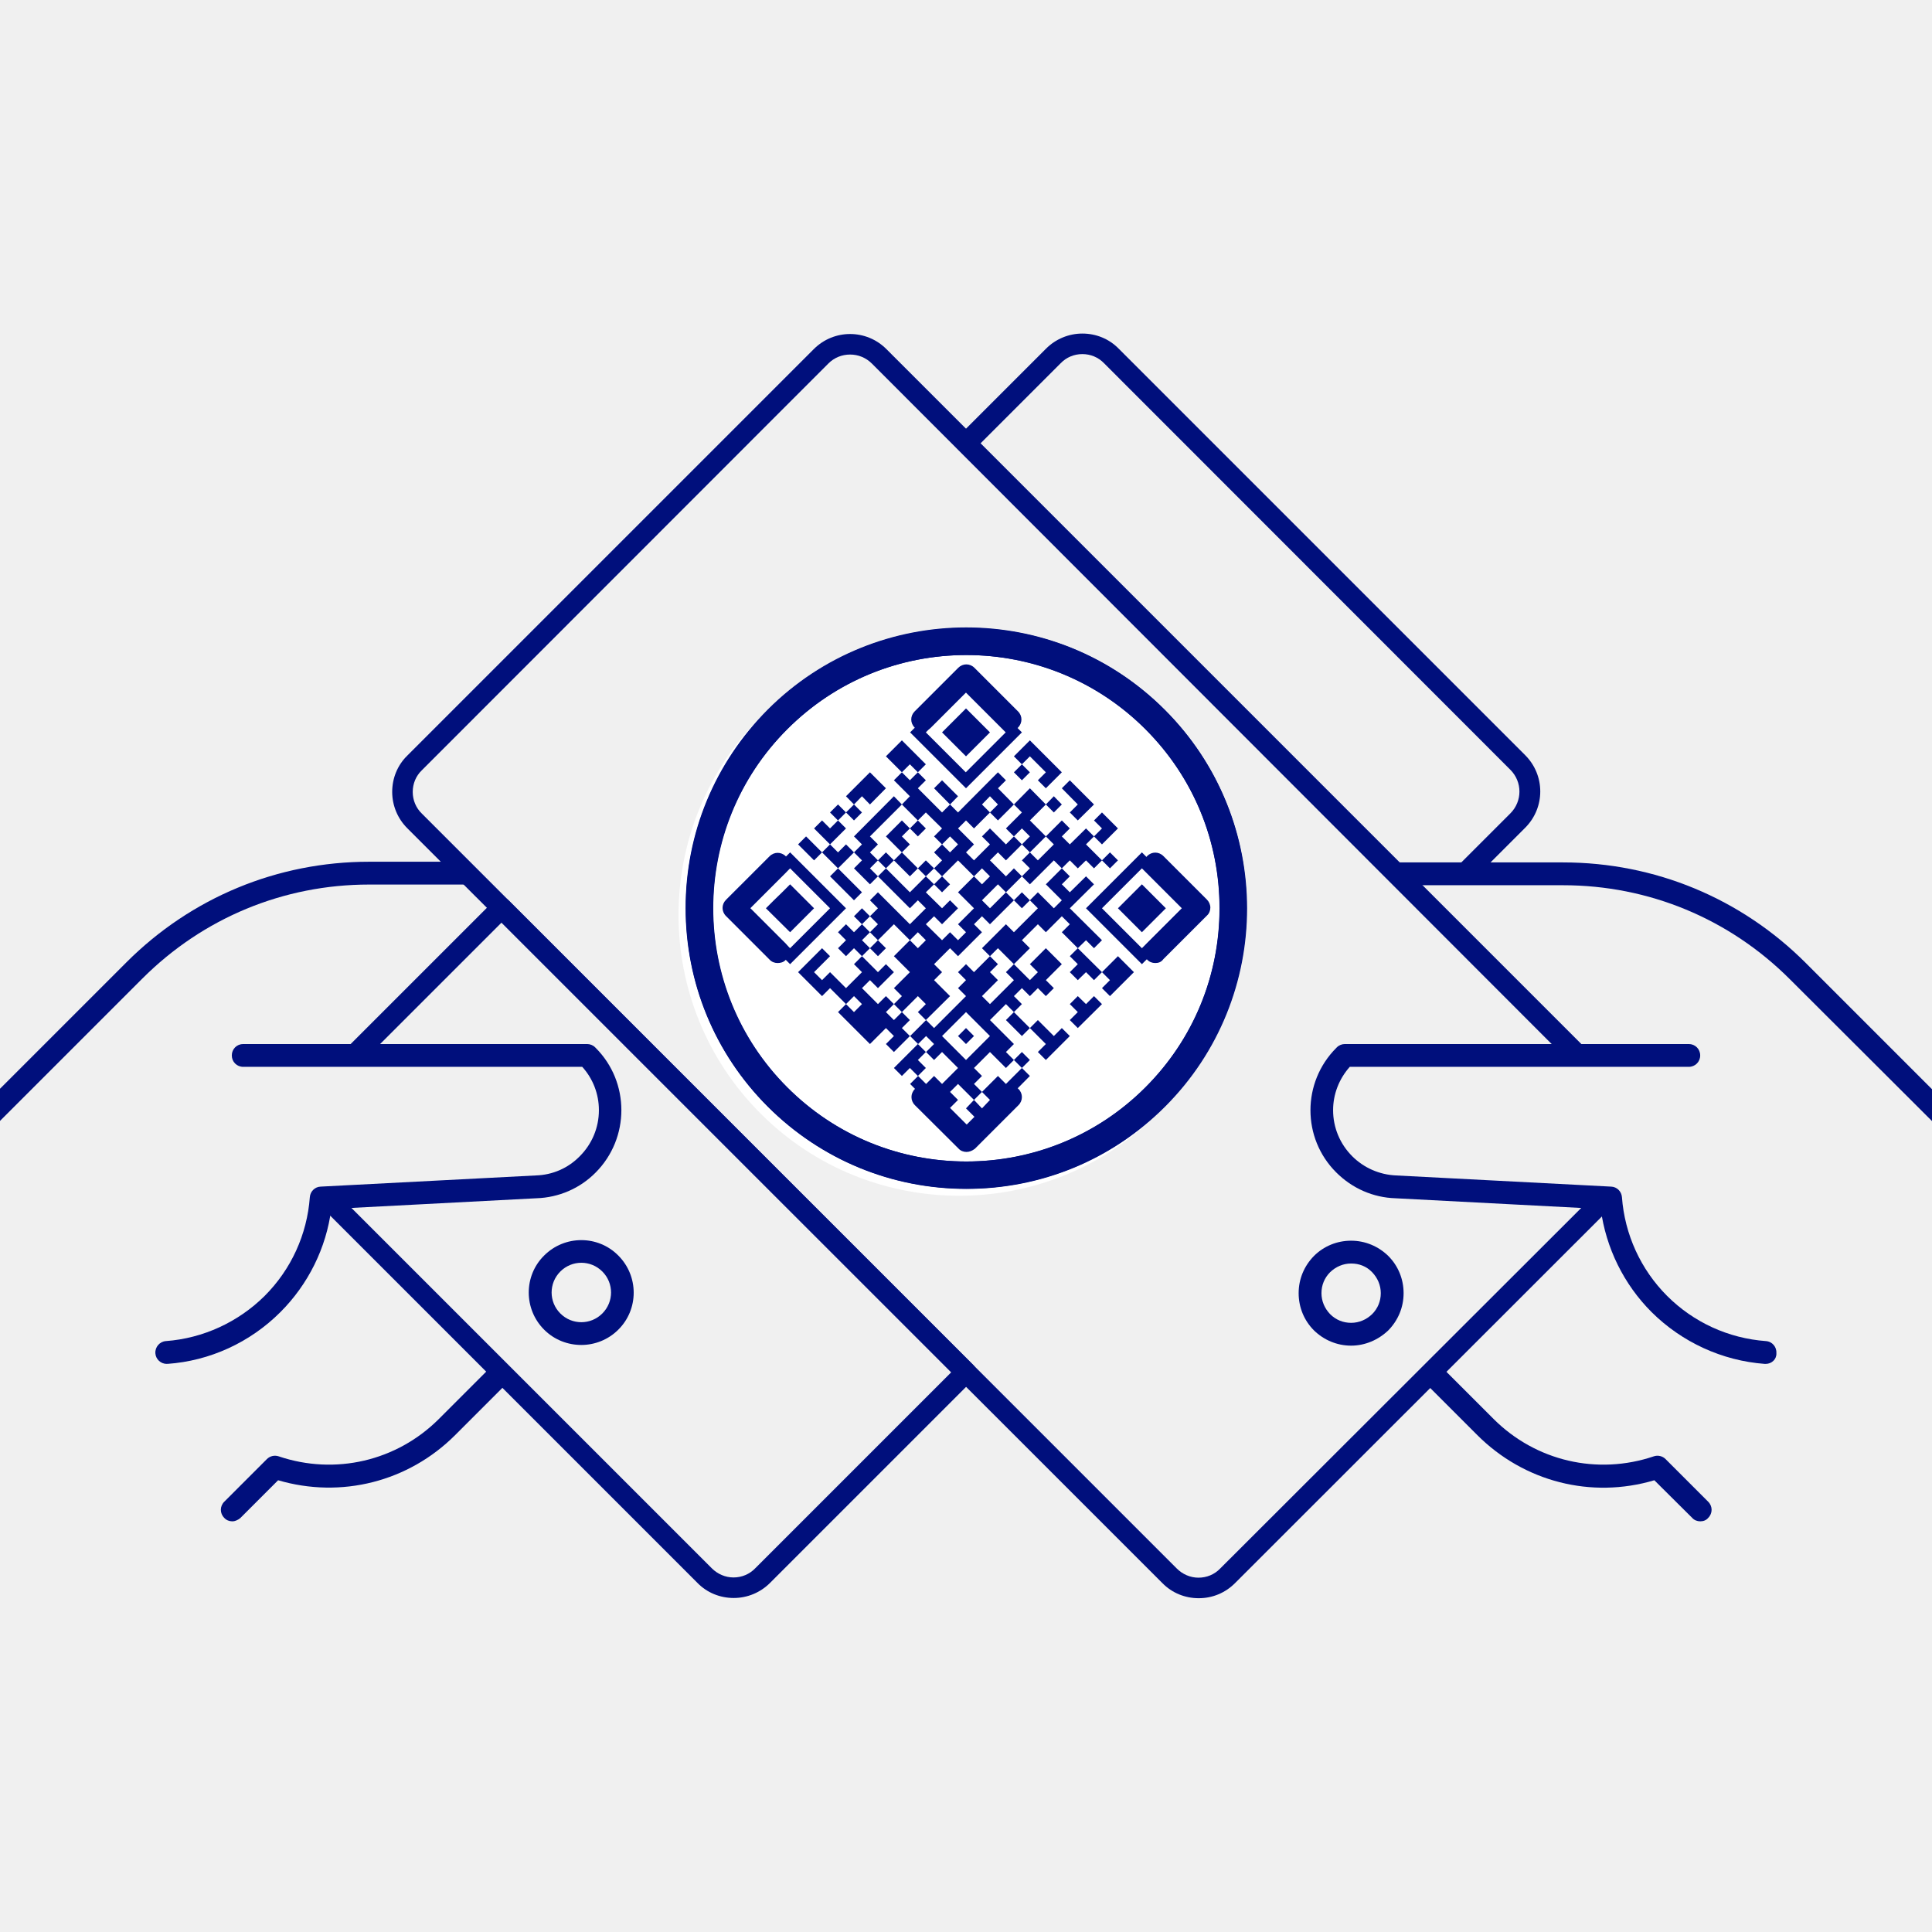
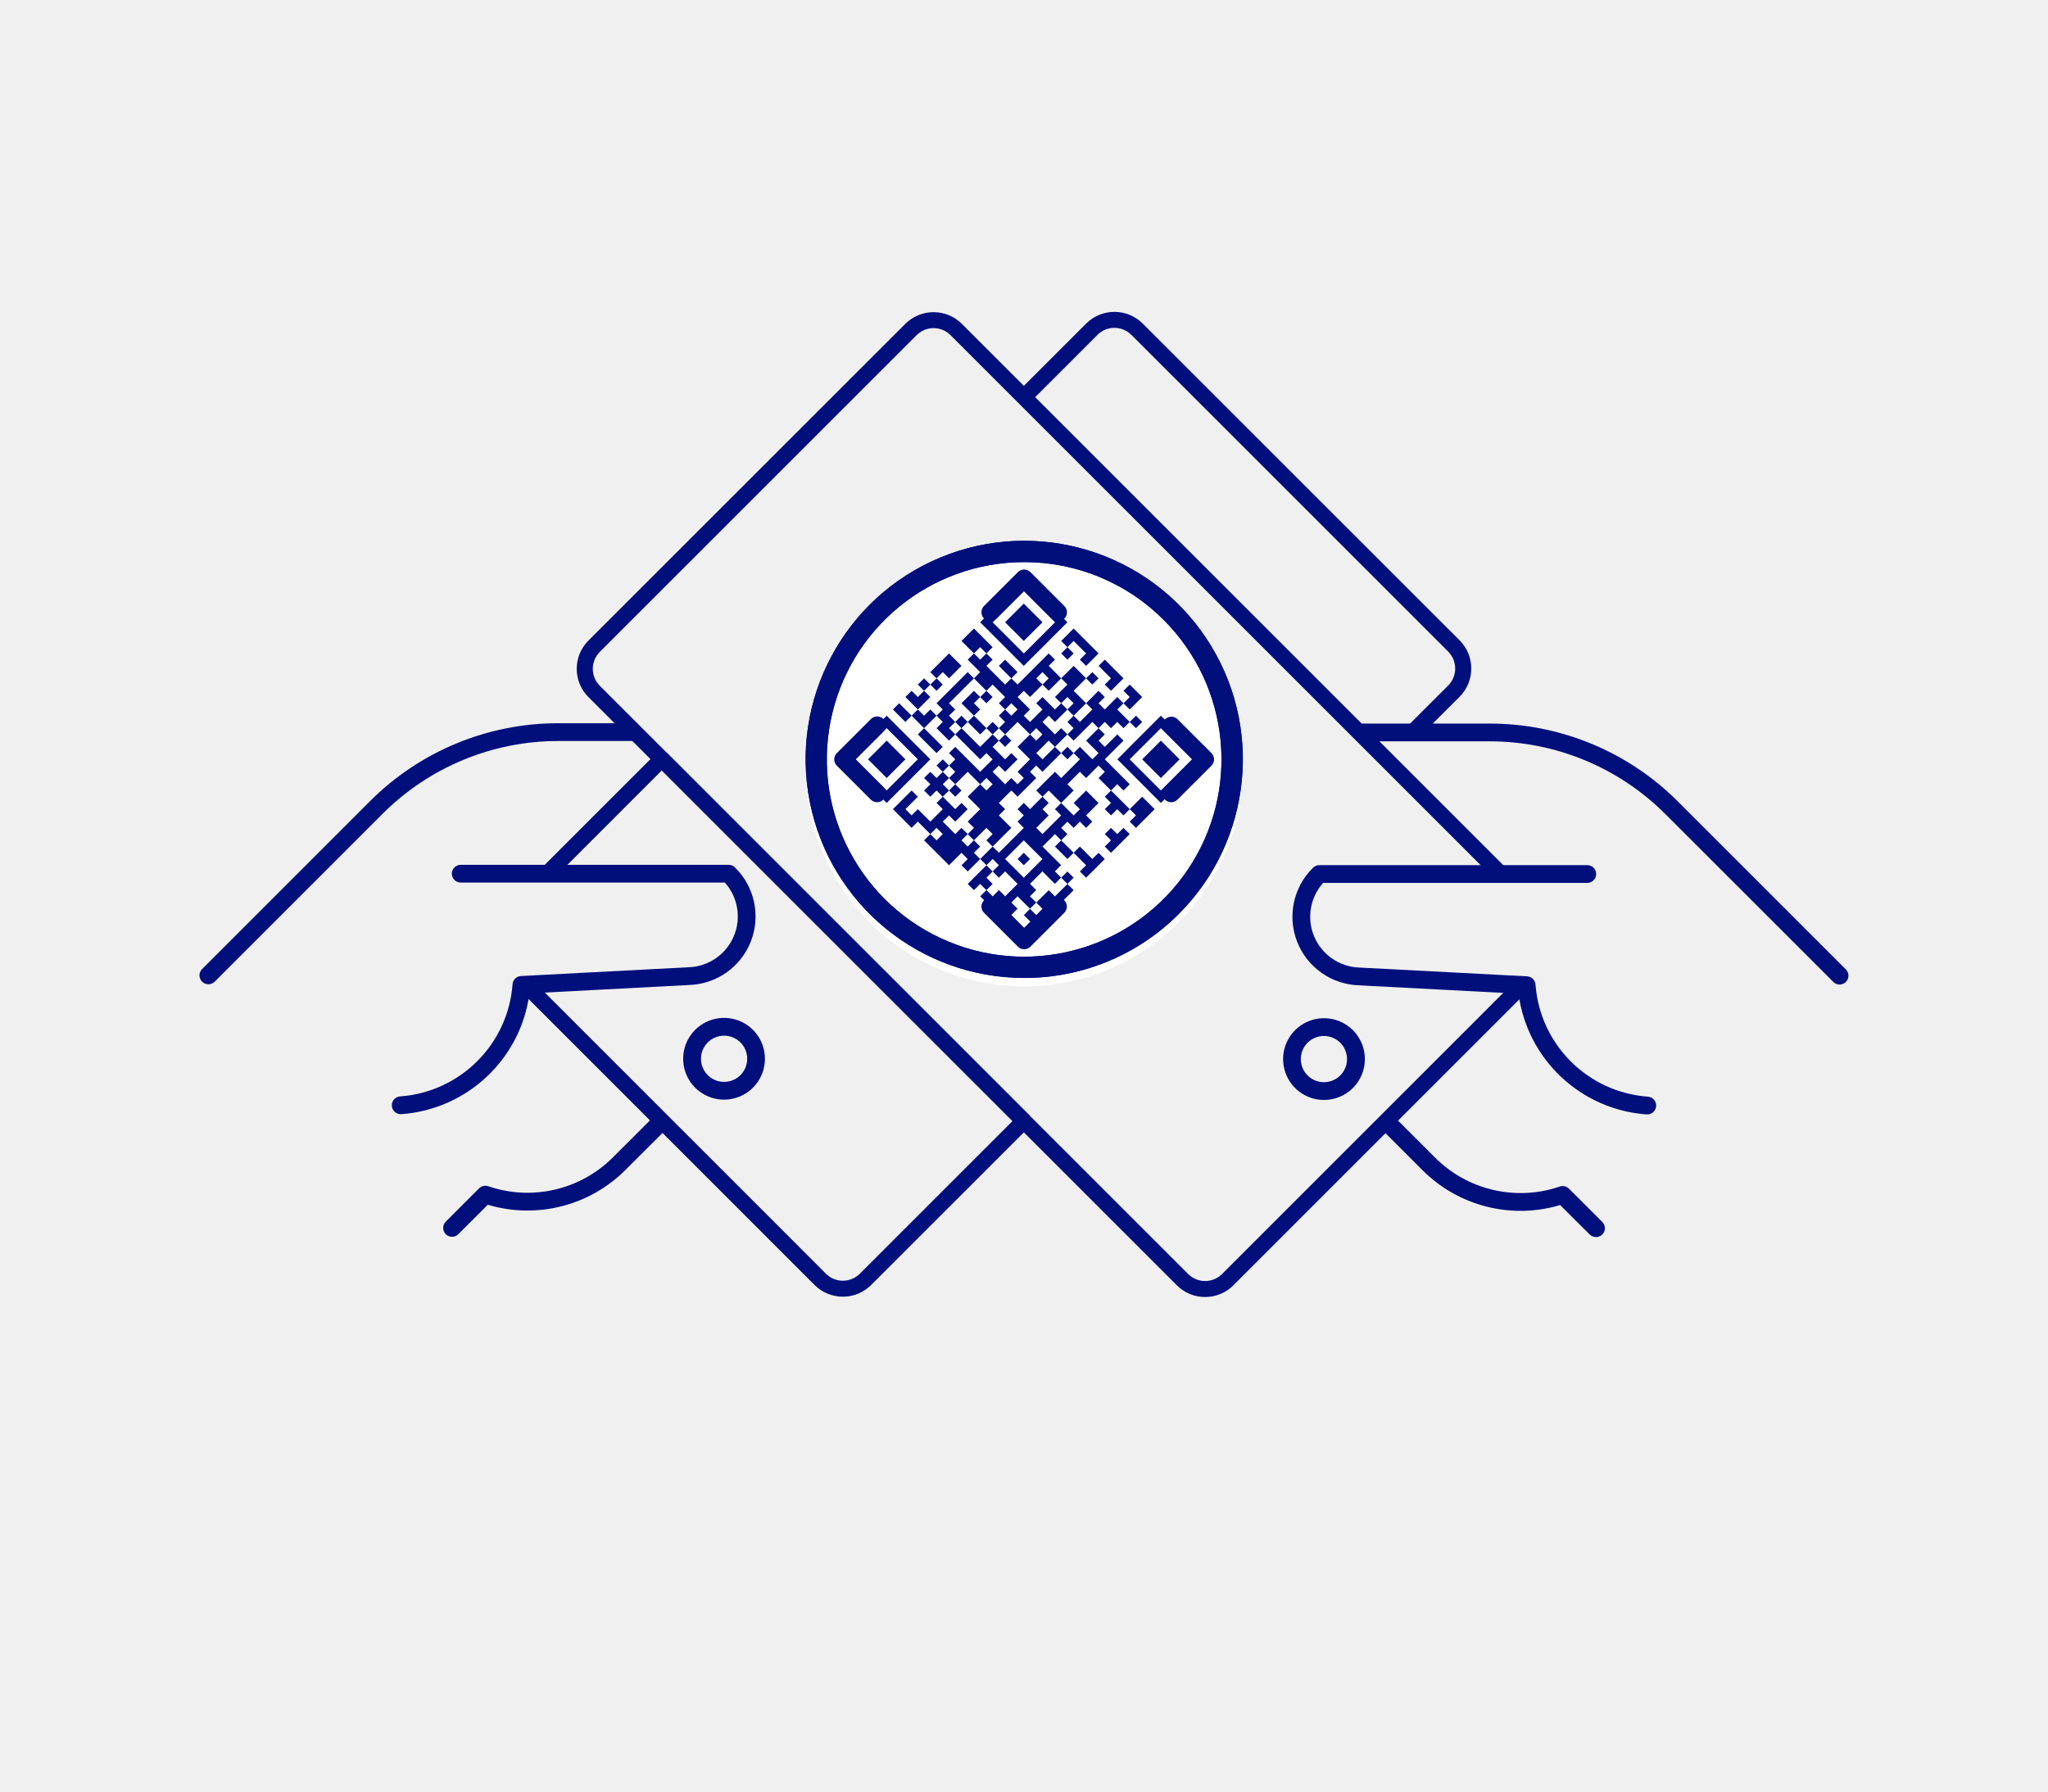
- <svg xmlns="http://www.w3.org/2000/svg" version="1.1" id="Layer_1" x="0px" y="0px" viewBox="0 0 846.8 846.8" style="enable-background:new 0 0 846.8 846.8;" xml:space="preserve">
-   <style type="text/css">
- 	.st0{fill:#FFFFFF;}
- 	.st1{fill:#000F7C;}
- </style>
-   <g>
-     <g>
-       <circle class="st0" cx="420.4" cy="401.3" r="117" />
-       <path class="st0" d="M420.4,524.1c-31.5,0-63-12-87-36c-48-48-48-126,0-173.9s126-48,173.9,0c48,48,48,126,0,173.9    C483.4,512.1,451.9,524.1,420.4,524.1z M420.4,290.2c-28.4,0-56.8,10.8-78.5,32.5c-43.3,43.3-43.3,113.7,0,157    c43.3,43.3,113.7,43.3,157,0s43.3-113.7,0-157C477.2,301.1,448.8,290.2,420.4,290.2z" />
-     </g>
-     <g>
-       <path class="st1" d="M-35.3,524.6c-1.3,0-2.6-0.5-3.5-1.5c-2-2-2-5.1,0-7.1l94.2-94.2c28.4-28.4,66.2-44.1,106.4-44.1h41.4    c2.8,0,5,2.2,5,5s-2.2,5-5,5h-41.4c-37.5,0-72.8,14.6-99.4,41.2l-94.2,94.2C-32.7,524.1-34,524.6-35.3,524.6z" />
-     </g>
-     <g>
-       <path class="st1" d="M101.8,666.8c-1.3,0-2.6-0.5-3.5-1.5c-2-2-2-5.1,0-7.1l18.7-18.7c1.3-1.3,3.3-1.8,5.1-1.2    c24.8,8.4,51.8,2.1,70.3-16.4l20.6-20.6c2-2,5.1-2,7.1,0s2,5.1,0,7.1l-20.6,20.6c-20.5,20.5-50,27.9-77.6,19.8l-16.6,16.6    C104.3,666.2,103.1,666.8,101.8,666.8z" />
-     </g>
-     <g>
-       <path class="st1" d="M254.8,589.5c-5.9,0-11.8-2.2-16.3-6.7c-9-9-9-23.6,0-32.5l0,0c9-9,23.6-9,32.5,0c9,9,9,23.6,0,32.5    C266.6,587.2,260.7,589.5,254.8,589.5z M245.6,557.3c-5.1,5.1-5.1,13.3,0,18.4c5.1,5.1,13.3,5.1,18.4,0s5.1-13.3,0-18.4    C258.9,552.2,250.7,552.2,245.6,557.3L245.6,557.3z" />
-     </g>
-     <g>
-       <path class="st1" d="M73.1,597.8c-2.6,0-4.8-2-5-4.6c-0.2-2.8,1.9-5.2,4.6-5.4c16.3-1.2,31.7-8.3,43.3-19.8    c11.6-11.6,18.6-26.9,19.8-43.3c0.2-2.5,2.2-4.5,4.7-4.6l94.3-4.9c7.4-0.2,14.2-3.2,19.3-8.4c5.4-5.4,8.4-12.6,8.4-20.2    c0-7.1-2.6-13.8-7.3-19c-57,0-131.7,0-148.6,0c-2.8,0-5-2.2-5-5s2.2-5,5-5c17.1,0,93.5,0,150.7,0c1.3,0,2.6,0.5,3.5,1.4l0.3,0.3    c15,15,15,39.5,0,54.6c-6.9,7-16.2,11-26,11.3l-89.9,4.7c-2.2,17.1-10.1,33-22.3,45.2c-13.3,13.3-30.9,21.4-49.6,22.7    C73.3,597.6,73.2,597.8,73.1,597.8z" />
-     </g>
-     <g>
-       <path class="st1" d="M423.5,521c-31.5,0-63-12-87-36c-23.2-23.2-36-54.1-36-87s12.8-63.7,36-87c48-48,126-48,173.9,0    c23.2,23.2,36,54.1,36,87s-12.8,63.7-36,87l0,0C486.5,509.1,455,521,423.5,521z M423.5,287.1c-28.4,0-56.8,10.8-78.5,32.5    c-21,21-32.5,48.8-32.5,78.5s11.5,57.5,32.5,78.5c43.3,43.3,113.7,43.3,157,0l0,0c21-21,32.5-48.8,32.5-78.5S523,340.6,502,319.6    C480.4,298,452,287.1,423.5,287.1z" />
-     </g>
-     <g>
-       <g>
-         <path class="st1" d="M500.5,373.6l-3.5,3.5l-3.5,3.5l-3.5,3.5l-3.5,3.5l-3.5,3.5l-3.5,3.5l-3.5,3.5l24.5,24.5l3.5-3.5l3.5-3.5     l3.5-3.5l3.5-3.5l3.5-3.5l3.5-3.5l3.5-3.5L500.5,373.6z M514.5,401.6l-3.5,3.5l-3.5,3.5l-3.5,3.5l-3.5,3.5L483,398.1l3.5-3.5     l3.5-3.5l3.5-3.5l3.5-3.5l3.5-3.5l17.5,17.5L514.5,401.6z" />
-       </g>
-       <g>
-         <polygon class="st1" points="419.9,314 416.4,317.5 412.9,321 423.4,331.5 426.9,328 430.4,324.5 433.9,321 423.4,310.5    " />
-       </g>
-       <g>
-         <polygon class="st1" points="504,405.1 507.5,401.6 511,398.1 500.5,387.6 497,391.1 493.5,394.6 490,398.1 500.5,408.6    " />
-       </g>
-       <g>
-         <path class="st1" d="M426.9,342l3.5-3.5l3.5-3.5l3.5-3.5l3.5-3.5l3.5-3.5l3.5-3.5l-24.5-24.5l-3.5,3.5l-3.5,3.5l-3.5,3.5     l-3.5,3.5l-3.5,3.5l-3.5,3.5l-3.5,3.5l24.5,24.5L426.9,342z M405.8,321l3.5-3.5l3.5-3.5l3.5-3.5l3.5-3.5l3.5-3.5l17.5,17.5     l-3.5,3.5l-3.5,3.5l-3.5,3.5l-3.5,3.5l-3.5,3.5L405.8,321z" />
-       </g>
-       <g>
-         <path class="st1" d="M342.8,377.1l-3.5,3.5l-3.5,3.5l-3.5,3.5l-3.5,3.5l-3.5,3.5l-3.5,3.5l24.5,24.5l3.5-3.5l3.5-3.5l3.5-3.5     l3.5-3.5l3.5-3.5l3.5-3.5l3.5-3.5l-24.5-24.5L342.8,377.1z M363.8,398.1l-3.5,3.5l-3.5,3.5l-3.5,3.5l-3.5,3.5l-3.5,3.5     l-17.5-17.5l3.5-3.5l3.5-3.5l3.5-3.5l3.5-3.5l3.5-3.5L363.8,398.1z" />
-       </g>
-       <g>
-         <polygon class="st1" points="349.8,405.1 353.3,401.6 356.8,398.1 346.3,387.6 342.8,391.1 339.2,394.6 335.7,398.1 346.3,408.6         " />
-       </g>
-       <g>
-         <g>
-           <polygon class="st1" points="451.4,331.5 458.4,338.5 454.9,342 458.4,345.5 465.4,338.5 451.4,324.5 444.4,331.5 447.9,335           " />
-         </g>
-         <g>
-           <polygon class="st1" points="468.9,356.1 472.4,359.6 479.5,352.6 468.9,342 465.4,345.5 472.4,352.6     " />
-         </g>
-         <g>
-           <polygon class="st1" points="486.5,366.6 490,363.1 483,356.1 479.5,359.6 483,363.1 479.5,366.6 483,370.1     " />
-         </g>
-         <g>
-           <polygon class="st1" points="447.9,342 451.4,338.5 447.9,335 444.4,338.5     " />
-         </g>
-         <g>
-           <polygon class="st1" points="465.4,352.6 461.9,349 458.4,352.6 461.9,356.1     " />
-         </g>
-         <g>
-           <polygon class="st1" points="490,377.1 486.5,373.6 483,377.1 486.5,380.6     " />
-         </g>
-         <g>
-           <polygon class="st1" points="444.4,359.6 440.9,363.1 444.4,366.6 447.9,363.1 451.4,366.6 447.9,370.1 451.4,373.6       458.4,366.6 451.4,359.6 458.4,352.6 451.4,345.5 444.4,352.6 447.9,356.1     " />
-         </g>
-         <g>
-           <polygon class="st1" points="458.4,373.6 454.9,377.1 451.4,373.6 447.9,377.1 451.4,380.6 447.9,384.1 451.4,387.6       461.9,377.1 465.4,380.6 468.9,377.1 472.4,380.6 476,377.1 479.5,380.6 483,377.1 476,370.1 479.5,366.6 476,363.1       468.9,370.1 465.4,366.6 468.9,363.1 465.4,359.6 458.4,366.6 461.9,370.1     " />
-         </g>
-         <g>
-           <polygon class="st1" points="402.3,338.5 405.8,335 395.3,324.5 388.3,331.5 395.3,338.5 398.8,335     " />
-         </g>
-         <g>
-           <polygon class="st1" points="412.9,342 409.4,345.5 416.4,352.6 419.9,349     " />
-         </g>
-         <g>
-           <polygon class="st1" points="479.5,415.6 483,412.1 468.9,398.1 479.5,387.6 476,384.1 468.9,391.1 465.4,387.6 468.9,384.1       465.4,380.6 458.4,387.6 465.4,394.6 461.9,398.1 454.9,391.1 451.4,394.6 454.9,398.1 444.4,408.6 440.9,405.1 430.4,415.6       433.9,419.1 437.4,415.6 444.4,422.6 451.4,415.6 447.9,412.1 454.9,405.1 458.4,408.6 465.4,401.6 468.9,405.1 465.4,408.6       472.4,415.6 476,412.1     " />
-         </g>
-         <g>
-           <polygon class="st1" points="486.5,422.6 483,426.1 486.5,429.6 483,433.1 486.5,436.6 497,426.1 490,419.1     " />
-         </g>
-         <g>
-           <polygon class="st1" points="444.4,394.6 447.9,398.1 451.4,394.6 447.9,391.1     " />
-         </g>
-         <g>
-           <polygon class="st1" points="468.9,419.1 472.4,422.6 468.9,426.1 472.4,429.6 476,426.1 479.5,429.6 483,426.1 472.4,415.6           " />
-         </g>
-         <g>
-           <polygon class="st1" points="402.3,366.6 405.8,363.1 402.3,359.6 398.8,363.1     " />
-         </g>
-         <g>
-           <polygon class="st1" points="476,440.1 472.4,436.6 468.9,440.1 472.4,443.6 468.9,447.1 472.4,450.6 483,440.1 479.5,436.6           " />
-         </g>
-         <g>
-           <polygon class="st1" points="381.3,352.6 388.3,345.5 381.3,338.5 370.8,349 374.3,352.6 377.8,349     " />
-         </g>
-         <g>
-           <polygon class="st1" points="395.3,366.6 398.8,363.1 395.3,359.6 388.3,366.6 395.3,373.6 398.8,370.1     " />
-         </g>
-         <g>
-           <polygon class="st1" points="402.3,380.6 405.8,384.1 409.4,380.6 405.8,377.1     " />
-         </g>
-         <g>
-           <polygon class="st1" points="412.9,391.1 416.4,387.6 412.9,384.1 409.4,387.6     " />
-         </g>
-         <g>
-           <polygon class="st1" points="377.8,356.1 374.3,352.6 370.8,356.1 374.3,359.6     " />
-         </g>
-         <g>
-           <polygon class="st1" points="402.3,380.6 395.3,373.6 391.8,377.1 398.8,384.1     " />
-         </g>
-         <g>
-           <path class="st1" d="M444.4,429.6l-10.5,10.5l-3.5-3.5l7-7l-3.5-3.5l3.5-3.5l-3.5-3.5l-7,7l-3.5-3.5l-3.5,3.5l3.5,3.5l-3.5,3.5      l3.5,3.5l-14,14l-3.5-3.5l-7,7l3.5,3.5l3.5-3.5l3.5,3.5l-3.5,3.5l3.5,3.5l3.5-3.5l7,7l-7,7l-3.5-3.5l-3.5,3.5l-3.5-3.5l-3.5,3.5      l14,14l7-7l-3.5-3.5l3.5-3.5l7,7l3.5-3.5l-3.5-3.5l3.5-3.5l-3.5-3.5l7-7l7,7l3.5-3.5l-3.5-3.5l3.5-3.5l-10.5-10.5l7-7l3.5,3.5      l3.5-3.5l-3.5-3.5l3.5-3.5l3.5,3.5l3.5-3.5l3.5,3.5l3.5-3.5l-3.5-3.5l7-7l-7-7l-7,7l3.5,3.5l-3.5,3.5l-7-7l-3.5,3.5L444.4,429.6      L444.4,429.6z M433.9,454.1l-10.5,10.5l-10.5-10.5l10.5-10.5L433.9,454.1L433.9,454.1z" />
-         </g>
-         <g>
-           <polygon class="st1" points="367.3,352.6 363.8,356.1 367.3,359.6 370.8,356.1     " />
-         </g>
-         <g>
-           <polygon class="st1" points="388.3,373.6 384.8,377.1 388.3,380.6 391.8,377.1     " />
-         </g>
-         <g>
-           <polygon class="st1" points="370.8,363.1 367.3,359.6 363.8,363.1 360.3,359.6 356.8,363.1 363.8,370.1     " />
-         </g>
-         <g>
-           <polygon class="st1" points="384.8,377.1 381.3,373.6 384.8,370.1 381.3,366.6 395.3,352.6 391.8,349 374.3,366.6 377.8,370.1       374.3,373.6 377.8,377.1 374.3,380.6 381.3,387.6 384.8,384.1 381.3,380.6     " />
-         </g>
-         <g>
-           <polygon class="st1" points="367.3,373.6 363.8,370.1 360.3,373.6 367.3,380.6 374.3,373.6 370.8,370.1     " />
-         </g>
-         <g>
-           <polygon class="st1" points="447.9,454.1 451.4,450.6 444.4,443.6 440.9,447.1     " />
-         </g>
-         <g>
-           <polygon class="st1" points="454.9,461.1 458.4,464.6 468.9,454.1 465.4,450.6 461.9,454.1 454.9,447.1 451.4,450.6       458.4,457.6     " />
-         </g>
-         <g>
-           <polygon class="st1" points="349.8,370.1 356.8,377.1 360.3,373.6 353.3,366.6     " />
-         </g>
-         <g>
-           <polygon class="st1" points="374.3,394.6 377.8,391.1 367.3,380.6 363.8,384.1     " />
-         </g>
-         <g>
-           <polygon class="st1" points="451.4,464.6 447.9,461.1 444.4,464.6 447.9,468.1     " />
-         </g>
-         <g>
-           <polygon class="st1" points="377.8,398.1 374.3,401.6 377.8,405.1 381.3,401.6     " />
-         </g>
-         <g>
-           <polygon class="st1" points="381.3,408.6 384.8,412.1 391.8,405.1 398.8,412.1 402.3,408.6 405.8,412.1 402.3,415.6       398.8,412.1 391.8,419.1 398.8,426.1 391.8,433.1 395.3,436.6 391.8,440.1 395.3,443.6 402.3,436.6 405.8,440.1 402.3,443.6       405.8,447.1 416.4,436.6 409.4,429.6 412.9,426.1 409.4,422.6 416.4,415.6 419.9,419.1 430.4,408.6 426.9,405.1 430.4,401.6       433.9,405.1 444.4,394.6 440.9,391.1 433.9,398.1 430.4,394.6 437.4,387.6 440.9,391.1 447.9,384.1 444.4,380.6 440.9,384.1       433.9,377.1 437.4,373.6 440.9,377.1 447.9,370.1 444.4,366.6 440.9,370.1 433.9,363.1 430.4,366.6 433.9,370.1 426.9,377.1       423.4,373.6 426.9,370.1 419.9,363.1 423.4,359.6 426.9,363.1 433.9,356.1 430.4,352.6 433.9,349 437.4,352.6 433.9,356.1       437.4,359.6 444.4,352.6 437.4,345.5 440.9,342 437.4,338.5 419.9,356.1 416.4,352.6 412.9,356.1 402.3,345.5 405.8,342       402.3,338.5 398.8,342 395.3,338.5 391.8,342 398.8,349 395.3,352.6 402.3,359.6 405.8,356.1 412.9,363.1 409.4,366.6       412.9,370.1 416.4,366.6 419.9,370.1 416.4,373.6 412.9,370.1 409.4,373.6 412.9,377.1 409.4,380.6 412.9,384.1 419.9,377.1       426.9,384.1 430.4,380.6 433.9,384.1 430.4,387.6 426.9,384.1 419.9,391.1 426.9,398.1 419.9,405.1 423.4,408.6 419.9,412.1       416.4,408.6 412.9,412.1 405.8,405.1 409.4,401.6 412.9,405.1 419.9,398.1 416.4,394.6 412.9,398.1 405.8,391.1 409.4,387.6       405.8,384.1 398.8,391.1 388.3,380.6 384.8,384.1 398.8,398.1 402.3,394.6 405.8,398.1 398.8,405.1 384.8,391.1 381.3,394.6       384.8,398.1 381.3,401.6 384.8,405.1     " />
-         </g>
-         <g>
-           <polygon class="st1" points="384.8,419.1 388.3,415.6 384.8,412.1 381.3,415.6     " />
-         </g>
-         <g>
-           <polygon class="st1" points="426.9,454.1 423.4,450.6 419.9,454.1 423.4,457.6     " />
-         </g>
-         <g>
-           <polygon class="st1" points="440.9,475.1 437.4,471.6 430.4,478.6 433.9,482.1 430.4,485.8 426.9,482.1 423.4,485.8       430.4,492.8 451.4,471.6 447.9,468.1     " />
-         </g>
-         <g>
-           <polygon class="st1" points="377.8,412.1 381.3,408.6 377.8,405.1 374.3,408.6 370.8,405.1 367.3,408.6 370.8,412.1       367.3,415.6 370.8,419.1 374.3,415.6 377.8,419.1 381.3,415.6     " />
-         </g>
-         <g>
-           <polygon class="st1" points="398.8,447.1 395.3,443.6 391.8,447.1 388.3,443.6 391.8,440.1 388.3,436.6 384.8,440.1       377.8,433.1 381.3,429.6 384.8,433.1 391.8,426.1 388.3,422.6 384.8,426.1 377.8,419.1 374.3,422.6 377.8,426.1 370.8,433.1       363.8,426.1 360.3,429.6 356.8,426.1 363.8,419.1 360.3,415.6 349.8,426.1 360.3,436.6 363.8,433.1 370.8,440.1 374.3,436.6       377.8,440.1 374.3,443.6 370.8,440.1 367.3,443.6 381.3,457.6 388.3,450.6 391.8,454.1 388.3,457.6 391.8,461.1 398.8,454.1       395.3,450.6     " />
-         </g>
-         <g>
-           <polygon class="st1" points="402.3,464.6 405.8,461.1 402.3,457.6 391.8,468.1 395.3,471.6 398.8,468.1 402.3,471.6       405.8,468.1     " />
-         </g>
-         <g>
-           <polygon class="st1" points="419.9,496.3 423.4,499.8 426.9,496.3 423.4,492.8     " />
-         </g>
-       </g>
-     </g>
-     <g>
-       <path class="st1" d="M882.3,524.8c-1.3,0-2.6-0.5-3.5-1.5l-94.3-94.1c-26.5-26.5-61.8-41.2-99.4-41.2h-72c-2.8,0-5-2.2-5-5    s2.2-5,5-5h72c40.2,0,78,15.7,106.4,44.1l94.2,94.2c2,2,2,5.1,0,7.1C884.8,524.2,883.6,524.8,882.3,524.8z" />
-     </g>
-     <g>
-       <path class="st1" d="M745.2,666.8c-1.3,0-2.6-0.5-3.5-1.5l-16.6-16.5c-27.6,8.2-57.1,0.7-77.6-19.8l-21.6-21.6c-2-2-2-5.1,0-7.1    s5.1-2,7.1,0l21.6,21.6c18.5,18.5,45.5,24.8,70.3,16.4c1.8-0.6,3.8-0.1,5.1,1.2l18.7,18.7c2,2,2,5.1,0,7.1    C747.8,666.4,746.5,666.8,745.2,666.8z" />
-     </g>
-     <g>
-       <path class="st1" d="M592.2,589.8c-6.1,0-11.9-2.4-16.3-6.7c-4.3-4.3-6.7-10.1-6.7-16.3s2.4-11.9,6.7-16.3    c4.3-4.3,10.1-6.7,16.3-6.7c6.1,0,11.9,2.4,16.3,6.7c4.3,4.3,6.7,10.1,6.7,16.3s-2.4,11.9-6.7,16.3    C604.1,587.3,598.3,589.8,592.2,589.8z M592.2,553.8c-3.5,0-6.7,1.4-9.2,3.8c-2.5,2.5-3.8,5.7-3.8,9.2s1.4,6.7,3.8,9.2    c2.5,2.5,5.7,3.8,9.2,3.8s6.7-1.4,9.2-3.8c2.5-2.5,3.8-5.7,3.8-9.2s-1.4-6.7-3.8-9.2l0,0C598.9,555,595.7,553.8,592.2,553.8z" />
-     </g>
-     <g>
-       <path class="st1" d="M525.4,700.5c-6,0-11.7-2.3-15.9-6.6l-331-330.9c-4.2-4.2-6.6-9.9-6.6-15.9s2.3-11.7,6.6-15.9l178.2-178.2    c8.8-8.8,23-8.8,31.8,0l306.4,306.4c1.3,1.3,1.7,3.2,1,4.9s-2.3,2.8-4.2,2.8H591.5c-4.9,5.4-7.5,12.3-7.5,19.5    c0,7.8,3,15.1,8.5,20.6c5.2,5.2,12.2,8.3,19.6,8.5h0.1l91.9,4.8c1.8,0.1,3.3,1.2,4,2.9s0.2,3.5-1,4.8L541.3,693.9    C537,698.2,531.4,700.5,525.4,700.5z M372.6,155.4c-3.5,0-6.9,1.3-9.5,3.9L184.9,337.6c-2.6,2.5-4,5.9-4,9.5s1.4,7,4,9.5    l330.9,330.9c2.5,2.5,5.9,4,9.5,4s7-1.4,9.5-4L693.5,529l-81.8-4.3c-9.7-0.3-18.8-4.3-25.6-11.1c-7.2-7.2-11.2-16.8-11.2-26.9    s4-19.7,11.2-26.9l0.3-0.3c0.8-0.8,2-1.3,3.1-1.3l0,0h91.2L382.2,159.4C379.5,156.7,376.1,155.4,372.6,155.4z" />
-     </g>
-     <g>
-       <path class="st1" d="M773.9,597.8c-0.1,0-0.2,0-0.4,0c-18.7-1.4-36.3-9.5-49.6-22.7c-12.2-12.2-20-28.1-22.3-45.2l-90-4.7    c-9.7-0.3-18.9-4.3-25.9-11.3c-15.1-15-15.1-39.5,0-54.6l0.3-0.3c0.9-0.9,2.2-1.4,3.5-1.4l0,0c33.8,0,76.7,0,109.3,0h41.4    c2.8,0,5,2.2,5,5s-2.2,5-5,5h-41.4c-31.9,0-73.7,0-107.2,0c-4.7,5.3-7.3,12-7.3,19c0,7.6,3,14.8,8.4,20.2c5.1,5.1,12,8.1,19.2,8.4    l94.3,4.9c2.5,0.1,4.5,2.1,4.7,4.6c1.2,16.3,8.2,31.7,19.8,43.3s26.9,18.6,43.3,19.8c2.8,0.2,4.8,2.6,4.6,5.4    C778.7,595.8,776.5,597.8,773.9,597.8z" />
-     </g>
-     <g>
-       <path class="st1" d="M423.6,521.1c-32.9,0-63.7-12.8-87-36c-48-48-48-126,0-173.9c23.2-23.2,54.1-36,87-36s63.7,12.8,87,36    c48,48,48,126,0,173.9C487.3,508.4,456.4,521.1,423.6,521.1z M423.6,287.1c-29.6,0-57.5,11.5-78.5,32.5    c-43.3,43.3-43.3,113.7,0,157c21,21,48.8,32.5,78.5,32.5c29.6,0,57.5-11.5,78.5-32.5c43.3-43.3,43.3-113.7,0-157    C481.1,298.6,453.2,287.1,423.6,287.1z" />
-     </g>
-     <g>
-       <path class="st1" d="M340.8,422.1c-1.3,0-2.6-0.5-3.5-1.5l-19.1-19.1c-2-2-2-5.1,0-7.1l19.1-19.1c2-2,5.1-2,7.1,0s2,5.1,0,7.1    l-15.6,15.6l15.6,15.6c2,2,2,5.1,0,7.1C343.4,421.8,342.1,422.1,340.8,422.1z" />
-     </g>
-     <g>
-       <path class="st1" d="M442.7,320.4c-1.3,0-2.6-0.5-3.5-1.5l-15.6-15.6L408,318.9c-2,2-5.1,2-7.1,0s-2-5.1,0-7.1l19.1-19.1    c2-2,5.1-2,7.1,0l19.1,19.1c2,2,2,5.1,0,7.1C445.2,319.9,443.9,320.4,442.7,320.4z" />
-     </g>
-     <g>
-       <path class="st1" d="M506.3,422.1c-1.3,0-2.6-0.5-3.5-1.5c-2-2-2-5.1,0-7.1l15.6-15.6l-15.6-15.6c-2-2-2-5.1,0-7.1s5.1-2,7.1,0    l19.1,19.1c0.9,0.9,1.5,2.2,1.5,3.5s-0.5,2.6-1.5,3.5l-19.1,19.1C508.9,421.8,507.6,422.1,506.3,422.1z" />
-     </g>
-     <g>
-       <path class="st1" d="M423.6,504.9c-1.3,0-2.6-0.5-3.5-1.5L401,484.4c-2-2-2-5.1,0-7.1s5.1-2,7.1,0l15.6,15.6l15.6-15.6    c2-2,5.1-2,7.1,0s2,5.1,0,7.1l-19.1,19.1C426.1,504.4,424.9,504.9,423.6,504.9z" />
-     </g>
-     <g>
-       <g>
-         <path class="st1" d="M645.2,386.1l-6.4-6.4l23.2-23.2c5.3-5.3,5.3-13.8,0-19.1L483.9,159.2c-2.5-2.6-5.9-4-9.5-4s-7,1.4-9.5,4     l-38,38l-6.4-6.4l38-38c4.2-4.2,9.9-6.6,15.9-6.6s11.7,2.3,15.9,6.6l178.2,178.2c8.8,8.8,8.8,23,0,31.8L645.2,386.1z" />
-       </g>
-       <g>
-         <path class="st1" d="M321.6,700.4c-6,0-11.7-2.3-15.9-6.6L139.9,528c-1.3-1.3-1.7-3.1-1-4.8c0.6-1.7,2.2-2.8,4-2.9l91.9-4.8     c7.5-0.2,14.4-3.3,19.7-8.5c11-11,11.3-28.7,1-40.1H155.3c-1.8,0-3.5-1.1-4.2-2.8s-0.3-3.6,1-4.9l64.5-64.5     c1.8-1.8,4.6-1.8,6.4,0l203.6,203.6c0.8,0.8,1.3,2,1.3,3.2s-0.5,2.3-1.3,3.2l-89.1,89.1C333.3,698,327.6,700.4,321.6,700.4z      M153.4,528.8L312,687.4c2.5,2.5,5.9,4,9.5,4c3.6,0,7-1.4,9.5-4l85.9-85.9L219.8,404.4l-53.6,53.6h91.2c1.2,0,2.3,0.5,3.1,1.3     l0.3,0.3c7.2,7.2,11.2,16.8,11.2,26.9c0,10.2-4,19.7-11.2,26.9c-6.9,6.9-16,10.8-25.7,11.1L153.4,528.8z" />
-       </g>
-     </g>
-   </g>
+ <svg xmlns="http://www.w3.org/2000/svg" id="OUTLINES" viewBox="0 0 1152 1008">
+   <defs>
+     <style>.cls-1{fill:#fff;}.cls-2{fill:#000f7c;}</style>
+   </defs>
+   <circle class="cls-1" cx="575.99" cy="432" r="117" />
+   <path class="cls-1" d="M576,554.94a122.89,122.89,0,1,1,87-36A122.6,122.6,0,0,1,576,554.94Zm0-233.89a110.91,110.91,0,1,0,78.49,32.46h0A110.65,110.65,0,0,0,576,321.05Z" />
+   <path class="cls-2" d="M117.21,553.77a5,5,0,0,1-3.53-8.54L207.89,451a149.54,149.54,0,0,1,106.44-44.09h41.39a5,5,0,0,1,0,10H314.33A139.61,139.61,0,0,0,215,458.09l-94.21,94.22A5,5,0,0,1,117.21,553.77Z" />
+   <path class="cls-2" d="M254.28,695.87a5,5,0,0,1-3.53-8.53l18.74-18.74a5,5,0,0,1,5.14-1.2A68,68,0,0,0,344.94,651l20.65-20.64a5,5,0,0,1,7.07,7.07L352,658.06a77.92,77.92,0,0,1-77.61,19.76l-16.59,16.59A5,5,0,0,1,254.28,695.87Z" />
+   <path class="cls-2" d="M407.31,618.69A23,23,0,0,1,391,579.44h0a23,23,0,1,1,16.27,39.25Zm-9.2-32.18a13,13,0,1,0,18.39,0,13,13,0,0,0-18.39,0Z" />
+   <path class="cls-2" d="M225.58,626.85a5,5,0,0,1-.36-10,68.35,68.35,0,0,0,63.09-63.09,5,5,0,0,1,4.72-4.62l94.25-4.94a28.6,28.6,0,0,0,20.47-47.63H259.16a5,5,0,0,1,0-10H409.88a5,5,0,0,1,3.49,1.42l.33.33a38.6,38.6,0,0,1-26,65.87l-89.88,4.71A78.37,78.37,0,0,1,226,626.84Z" />
+   <path class="cls-2" d="M576.05,550.16a122.94,122.94,0,1,1,87-36A122.62,122.62,0,0,1,576.05,550.16Zm0-233.89a111,111,0,1,0,78.49,32.46A110.65,110.65,0,0,0,576.05,316.27Z" />
+   <path class="cls-2" d="M653,402.68l-3.51,3.51-3.5,3.5-3.51,3.51-3.5,3.51-3.51,3.5L632,423.72l-3.5,3.5L653,451.76l3.5-3.51,3.51-3.5,3.5-3.51,3.51-3.5,3.5-3.51,3.51-3.5,3.5-3.51Zm14,28.05-3.51,3.5-3.5,3.51-3.51,3.5-3.5,3.51-17.53-17.53,3.51-3.5,3.5-3.51,3.51-3.5,3.5-3.51,3.51-3.51,17.52,17.53Z" />
+   <polygon class="cls-2" points="572.38 343.09 568.87 346.6 565.36 350.11 575.88 360.62 579.38 357.12 582.89 353.61 586.4 350.11 575.88 339.59 572.38 343.09" />
+   <polygon class="cls-2" points="656.5 434.23 660.01 430.73 663.51 427.22 653 416.7 649.49 420.21 645.99 423.72 642.48 427.22 653 437.74 656.5 434.23" />
+   <path class="cls-2" d="M579.39,371.14l3.5-3.51,3.51-3.5,3.5-3.51,3.51-3.5,3.5-3.51,3.51-3.51-24.54-24.53-3.51,3.5-3.5,3.51-3.51,3.5-3.5,3.51-3.51,3.5-3.5,3.51-3.51,3.5,24.54,24.54Zm-21-21,3.51-3.5,3.5-3.51,3.51-3.5,3.5-3.51,3.51-3.5,17.53,17.52-3.51,3.51-3.5,3.51-3.51,3.5-3.5,3.51-3.51,3.5Z" />
+   <path class="cls-2" d="M495.26,406.19l-3.51,3.5-3.5,3.51-3.51,3.51-3.5,3.5-3.51,3.51-3.5,3.5,24.53,24.54,3.51-3.51,3.5-3.5,3.51-3.51,3.5-3.5,3.51-3.51,3.51-3.5,3.5-3.51-24.54-24.54Zm21,21-3.51,3.51-3.5,3.5-3.51,3.51-3.5,3.5-3.51,3.51-17.52-17.53,3.5-3.5,3.51-3.51,3.5-3.5,3.51-3.51,3.5-3.51Z" />
+   <polygon class="cls-2" points="502.27 434.23 505.77 430.73 509.28 427.22 498.76 416.7 495.26 420.21 491.75 423.72 488.25 427.22 498.76 437.74 502.27 434.23" />
+   <polygon class="cls-2" points="603.92 360.62 610.93 367.63 607.43 371.14 610.93 374.64 617.94 367.63 603.92 353.61 596.91 360.62 600.42 364.13 603.92 360.62 603.92 360.62" />
+   <polygon class="cls-2" points="621.45 385.16 624.95 388.66 631.97 381.65 621.45 371.14 617.94 374.64 624.95 381.65 621.45 385.16 621.45 385.16" />
+   <polygon class="cls-2" points="638.98 395.67 642.48 392.17 635.47 385.16 631.97 388.66 635.47 392.17 631.97 395.67 635.47 399.18 638.98 395.67 638.98 395.67" />
+   <polygon class="cls-2" points="600.42 371.14 603.92 367.63 600.42 364.13 596.91 367.63 600.42 371.14 600.42 371.14" />
+   <polygon class="cls-2" points="617.94 381.65 614.44 378.15 610.93 381.65 614.44 385.16 617.94 381.65 617.94 381.65" />
+   <polygon class="cls-2" points="642.48 406.19 638.98 402.68 635.47 406.19 638.98 409.69 642.48 406.19 642.48 406.19" />
+   <polygon class="cls-2" points="596.91 388.66 593.41 392.17 596.91 395.67 600.42 392.17 603.92 395.67 600.42 399.18 603.92 402.68 610.93 395.67 603.92 388.66 610.93 381.65 603.92 374.64 596.91 381.65 600.42 385.16 596.91 388.66 596.91 388.66" />
+   <polygon class="cls-2" points="610.93 402.68 607.43 406.19 603.92 402.68 600.42 406.19 603.92 409.69 600.42 413.2 603.92 416.7 614.44 406.19 617.94 409.69 621.45 406.19 624.95 409.69 628.46 406.19 631.97 409.69 635.47 406.19 628.46 399.18 631.97 395.67 628.46 392.17 621.45 399.18 617.94 395.67 621.45 392.17 617.94 388.66 610.93 395.67 614.44 399.18 610.93 402.68 610.93 402.68" />
+   <polygon class="cls-2" points="554.85 367.63 558.35 364.13 547.84 353.61 540.83 360.62 547.84 367.63 551.34 364.13 554.85 367.63 554.85 367.63" />
+   <polygon class="cls-2" points="565.36 371.14 561.86 374.64 568.87 381.65 572.38 378.15 565.36 371.14 565.36 371.14" />
+   <polygon class="cls-2" points="631.97 444.75 635.47 441.24 621.45 427.22 631.97 416.7 628.46 413.2 621.45 420.21 617.94 416.7 621.45 413.2 617.94 409.69 610.93 416.7 617.94 423.72 614.44 427.22 607.43 420.21 603.92 423.72 607.43 427.22 596.91 437.74 593.41 434.23 582.89 444.75 586.4 448.25 589.9 444.75 596.91 451.76 603.92 444.75 600.42 441.24 607.43 434.23 610.93 437.74 617.94 430.73 621.45 434.23 617.94 437.74 624.95 444.75 628.46 441.24 631.97 444.75 631.97 444.75" />
+   <polygon class="cls-2" points="638.98 451.76 635.47 455.26 638.98 458.77 635.47 462.27 638.98 465.78 649.49 455.26 642.48 448.25 638.98 451.76 638.98 451.76" />
+   <polygon class="cls-2" points="596.91 423.72 600.42 427.22 603.92 423.72 600.42 420.21 596.91 423.72 596.91 423.72" />
+   <polygon class="cls-2" points="621.45 448.25 624.95 451.76 621.45 455.26 624.95 458.77 628.46 455.26 631.97 458.77 635.47 455.26 624.95 444.75 621.45 448.25 621.45 448.25" />
+   <polygon class="cls-2" points="554.85 395.67 558.35 392.17 554.85 388.66 551.34 392.17 554.85 395.67 554.85 395.67" />
+   <polygon class="cls-2" points="628.46 469.28 624.95 465.78 621.45 469.28 624.95 472.79 621.45 476.3 624.95 479.8 635.47 469.28 631.97 465.78 628.46 469.28 628.46 469.28" />
+   <polygon class="cls-2" points="533.82 381.65 540.83 374.64 533.82 367.63 523.3 378.15 526.81 381.65 530.31 378.15 533.82 381.65 533.82 381.65" />
+   <polygon class="cls-2" points="547.84 395.67 551.34 392.17 547.84 388.66 540.83 395.67 547.84 402.68 551.34 399.18 547.84 395.67 547.84 395.67" />
+   <polygon class="cls-2" points="554.85 409.69 558.35 413.2 561.86 409.69 558.35 406.19 554.85 409.69 554.85 409.69" />
+   <polygon class="cls-2" points="565.36 420.21 568.87 416.7 565.36 413.2 561.86 416.7 565.36 420.21 565.36 420.21" />
+   <polygon class="cls-2" points="530.31 385.16 526.81 381.65 523.3 385.16 526.81 388.66 530.31 385.16 530.31 385.16" />
+   <polygon class="cls-2" points="554.85 409.69 547.84 402.68 544.33 406.19 551.34 413.2 554.85 409.69 554.85 409.69" />
+   <path class="cls-2" d="M596.91,458.77,586.4,469.28l-3.51-3.5,7-7-3.5-3.51,3.5-3.5-3.5-3.51-7,7-3.51-3.5-3.51,3.5,3.51,3.51-3.51,3.5,3.51,3.51-14,14-3.51-3.5-7,7,3.51,3.5,3.5-3.5,3.51,3.5-3.51,3.51,3.51,3.5,3.5-3.5,7,7-7,7-3.5-3.51-3.51,3.51-3.5-3.51-3.51,3.51,14,14,7-7-3.5-3.51,3.5-3.5,7,7,3.5-3.51-3.5-3.5,3.5-3.51-3.5-3.5,7-7,7,7,3.5-3.51-3.5-3.5,3.5-3.51L586.4,476.3l7-7,3.5,3.51,3.51-3.51-3.51-3.5,3.51-3.51,3.5,3.51,3.51-3.51,3.5,3.51,3.51-3.51-3.51-3.5,7-7-7-7-7,7,3.51,3.5-3.51,3.51-7-7-3.5,3.5,3.5,3.51ZM586.4,483.31l-10.52,10.51-10.52-10.51,10.52-10.52,10.52,10.52Z" />
+   <polygon class="cls-2" points="519.79 381.65 516.29 385.16 519.79 388.66 523.3 385.16 519.79 381.65 519.79 381.65" />
+   <polygon class="cls-2" points="540.83 402.68 537.32 406.19 540.83 409.69 544.33 406.19 540.83 402.68 540.83 402.68" />
+   <polygon class="cls-2" points="523.3 392.17 519.79 388.66 516.29 392.17 512.78 388.66 509.28 392.17 516.29 399.18 523.3 392.17 523.3 392.17" />
+   <polygon class="cls-2" points="537.32 406.19 533.82 402.68 537.32 399.18 533.82 395.67 547.84 381.65 544.33 378.15 526.81 395.67 530.31 399.18 526.81 402.68 530.31 406.19 526.81 409.69 533.82 416.7 537.32 413.2 533.82 409.69 537.32 406.19 537.32 406.19" />
+   <polygon class="cls-2" points="519.79 402.68 516.29 399.18 512.78 402.68 519.79 409.69 526.81 402.68 523.3 399.18 519.79 402.68 519.79 402.68" />
+   <polygon class="cls-2" points="600.42 483.31 603.92 479.8 596.91 472.79 593.41 476.3 600.42 483.31 600.42 483.31" />
+   <polygon class="cls-2" points="607.43 490.32 610.93 493.82 621.45 483.31 617.94 479.8 614.44 483.31 607.43 476.3 603.92 479.8 610.93 486.81 607.43 490.32 607.43 490.32" />
+   <polygon class="cls-2" points="502.27 399.18 509.28 406.19 512.78 402.68 505.77 395.67 502.27 399.18 502.27 399.18" />
+   <polygon class="cls-2" points="526.81 423.72 530.31 420.21 519.79 409.69 516.29 413.2 526.81 423.72 526.81 423.72" />
+   <polygon class="cls-2" points="603.92 493.82 600.42 490.32 596.91 493.82 600.42 497.33 603.92 493.82 603.92 493.82" />
+   <polygon class="cls-2" points="530.31 427.22 526.81 430.73 530.31 434.23 533.82 430.73 530.31 427.22 530.31 427.22" />
+   <polygon class="cls-2" points="533.82 437.74 537.32 441.24 544.33 434.23 551.34 441.24 554.85 437.74 558.35 441.24 554.85 444.75 551.34 441.24 544.33 448.25 551.34 455.26 544.33 462.27 547.84 465.78 544.33 469.28 547.84 472.79 554.85 465.78 558.35 469.28 554.85 472.79 558.35 476.3 568.87 465.78 561.86 458.77 565.36 455.26 561.86 451.76 568.87 444.75 572.38 448.25 582.89 437.74 579.38 434.23 582.89 430.73 586.4 434.23 596.91 423.72 593.41 420.21 586.4 427.22 582.89 423.72 589.9 416.7 593.41 420.21 600.42 413.2 596.91 409.69 593.41 413.2 586.4 406.19 589.9 402.68 593.41 406.19 600.42 399.18 596.91 395.67 593.41 399.18 586.4 392.17 582.89 395.67 586.4 399.18 579.38 406.19 575.88 402.68 579.38 399.18 572.38 392.17 575.88 388.66 579.38 392.17 586.4 385.16 582.89 381.65 586.4 378.15 589.9 381.65 586.4 385.16 589.9 388.66 596.91 381.65 589.9 374.64 593.41 371.14 589.9 367.63 572.38 385.16 568.87 381.65 565.36 385.16 554.85 374.64 558.35 371.14 554.85 367.63 551.34 371.14 547.84 367.63 544.33 371.14 551.34 378.15 547.84 381.65 554.85 388.66 558.35 385.16 565.36 392.17 561.86 395.67 565.36 399.18 568.87 395.67 572.38 399.18 568.87 402.68 565.36 399.18 561.86 402.68 565.36 406.19 561.86 409.69 565.36 413.2 572.38 406.19 579.38 413.2 582.89 409.69 586.4 413.2 582.89 416.7 579.38 413.2 572.38 420.21 579.38 427.22 572.38 434.23 575.88 437.74 572.38 441.24 568.87 437.74 565.36 441.24 558.35 434.23 561.86 430.73 565.36 434.23 572.38 427.22 568.87 423.72 565.36 427.22 558.35 420.21 561.86 416.7 558.35 413.2 551.34 420.21 540.83 409.69 537.32 413.2 551.34 427.22 554.85 423.72 558.35 427.22 551.34 434.23 537.32 420.21 533.82 423.72 537.32 427.22 533.82 430.73 537.32 434.23 533.82 437.74 533.82 437.74" />
+   <polygon class="cls-2" points="537.32 448.25 540.83 444.75 537.32 441.24 533.82 444.75 537.32 448.25 537.32 448.25" />
+   <polygon class="cls-2" points="579.38 483.31 575.88 479.8 572.38 483.31 575.88 486.81 579.38 483.31 579.38 483.31" />
+   <polygon class="cls-2" points="593.41 504.34 589.9 500.83 582.89 507.84 586.4 511.35 582.89 514.85 579.38 511.35 575.88 514.85 582.89 521.86 603.92 500.83 600.42 497.33 593.41 504.34 593.41 504.34" />
+   <polygon class="cls-2" points="530.31 441.24 533.82 437.74 530.31 434.23 526.81 437.74 523.3 434.23 519.79 437.74 523.3 441.24 519.79 444.75 523.3 448.25 526.81 444.75 530.31 448.25 533.82 444.75 530.31 441.24 530.31 441.24" />
+   <polygon class="cls-2" points="551.34 476.3 547.84 472.79 544.33 476.3 540.83 472.79 544.33 469.28 540.83 465.78 537.32 469.28 530.31 462.27 533.82 458.77 537.32 462.27 544.33 455.26 540.83 451.76 537.32 455.26 530.31 448.25 526.81 451.76 530.31 455.26 523.3 462.27 516.29 455.26 512.78 458.77 509.28 455.26 516.29 448.25 512.78 444.75 502.27 455.26 512.78 465.78 516.29 462.27 523.3 469.28 526.81 465.78 530.31 469.28 526.81 472.79 523.3 469.28 519.79 472.79 533.82 486.81 540.83 479.8 544.33 483.31 540.83 486.81 544.33 490.32 551.34 483.31 547.84 479.8 551.34 476.3 551.34 476.3" />
+   <polygon class="cls-2" points="554.85 493.82 558.35 490.32 554.85 486.81 544.33 497.33 547.84 500.83 551.34 497.33 554.85 500.83 558.35 497.33 554.85 493.82 554.85 493.82" />
+   <polygon class="cls-2" points="572.38 525.37 575.88 528.87 579.38 525.37 575.88 521.86 572.38 525.37 572.38 525.37" />
+   <path class="cls-2" d="M1034.79,553.94a5,5,0,0,1-3.54-1.47L937,458.26a139.61,139.61,0,0,0-99.37-41.16h-72a5,5,0,0,1,0-10h72a149.54,149.54,0,0,1,106.44,44.09l94.21,94.21a5,5,0,0,1-3.53,8.54Z" />
+   <path class="cls-2" d="M897.72,696a5,5,0,0,1-3.54-1.46L877.59,678A77.92,77.92,0,0,1,800,658.23l-21.64-21.65a5,5,0,0,1,7.07-7.07l21.65,21.65a68,68,0,0,0,70.31,16.41,5,5,0,0,1,5.14,1.2l18.74,18.73a5,5,0,0,1-3.53,8.54Z" />
+   <path class="cls-2" d="M744.69,618.87A23,23,0,1,1,761,579.6h0a23,23,0,0,1-16.27,39.27Zm0-36a13,13,0,1,0,9.2,3.8A13,13,0,0,0,744.69,582.87Z" />
+   <path class="cls-2" d="M677.87,729.74a22.36,22.36,0,0,1-15.91-6.6L331,392.22a22.5,22.5,0,0,1,0-31.82L509.23,182.21a22.53,22.53,0,0,1,31.82,0L847.41,488.57a4.49,4.49,0,0,1-3.18,7.68H744a29.1,29.1,0,0,0,20.57,48.62h.09l91.93,4.82a4.5,4.5,0,0,1,2.94,7.68L693.78,723.15A22.39,22.39,0,0,1,677.87,729.74ZM525.14,184.62a13.47,13.47,0,0,0-9.55,3.95L337.4,366.76a13.51,13.51,0,0,0,0,19.09L668.33,716.78a13.48,13.48,0,0,0,19.09,0L846.05,558.15l-81.79-4.29a38.09,38.09,0,0,1-25.61-65l.32-.32a4.51,4.51,0,0,1,3.15-1.28h91.24L534.68,188.57A13.45,13.45,0,0,0,525.14,184.62Z" />
+   <path class="cls-2" d="M926.42,627l-.37,0a78.34,78.34,0,0,1-71.88-67.92l-90-4.72A38.59,38.59,0,0,1,738.3,488.5l.32-.32a5,5,0,0,1,3.5-1.43H892.84a5,5,0,1,1,0,10H744.25a28.59,28.59,0,0,0,20.37,47.62L859,549.31a5,5,0,0,1,4.72,4.63A68.35,68.35,0,0,0,926.78,617a5,5,0,0,1-.36,10Z" />
+   <path class="cls-2" d="M576.08,550.25a123,123,0,1,1,87-36A122.19,122.19,0,0,1,576.08,550.25Zm0-234a111,111,0,1,0,78.49,32.52A110.27,110.27,0,0,0,576.08,316.25Z" />
+   <path class="cls-2" d="M493.35,451.35a5,5,0,0,1-3.53-1.47l-19.1-19.09a5,5,0,0,1,0-7.07l19.1-19.09a5,5,0,1,1,7.07,7.07l-15.56,15.55,15.56,15.56a5,5,0,0,1-3.54,8.54Z" />
+   <path class="cls-2" d="M595.18,349.52a5,5,0,0,1-3.54-1.46L576.08,332.5l-15.55,15.56a5,5,0,0,1-7.07-7.07l19.09-19.09a5,5,0,0,1,7.07,0L598.71,341a5,5,0,0,1-3.53,8.53Z" />
+   <path class="cls-2" d="M658.81,451.35a5,5,0,0,1-3.53-8.54l15.56-15.56L655.28,411.7a5,5,0,0,1,7.07-7.07l19.09,19.09a5,5,0,0,1,0,7.07l-19.09,19.09A5,5,0,0,1,658.81,451.35Z" />
+   <path class="cls-2" d="M576.08,534.08a5,5,0,0,1-3.53-1.47l-19.09-19.09a5,5,0,0,1,7.07-7.07L576.08,522l15.56-15.56a5,5,0,0,1,7.07,7.07l-19.09,19.09A5,5,0,0,1,576.08,534.08Z" />
+   <path class="cls-2" d="M797.73,415.28l-6.36-6.36,23.23-23.23a13.51,13.51,0,0,0,0-19.09L636.41,188.41a13.5,13.5,0,0,0-19.09,0l-38,38-6.36-6.36,38-38a22.53,22.53,0,0,1,31.82,0L821,360.23a22.5,22.5,0,0,1,0,31.82Z" />
+   <path class="cls-2" d="M474.13,729.56A22.45,22.45,0,0,1,458.22,723L292.44,557.2a4.5,4.5,0,0,1,2.94-7.68l91.93-4.81A29.1,29.1,0,0,0,408,496.08H307.77a4.5,4.5,0,0,1-3.18-7.69l64.5-64.49a4.49,4.49,0,0,1,6.36,0L579.1,627.55a4.5,4.5,0,0,1,0,6.37L490,723A22.47,22.47,0,0,1,474.13,729.56ZM306,558,464.58,716.61a13.48,13.48,0,0,0,19.09,0l85.88-85.88L372.27,433.45l-53.63,53.64h91.24a4.5,4.5,0,0,1,3.14,1.28l.33.32a38.1,38.1,0,0,1-25.66,65Z" />
</svg>
